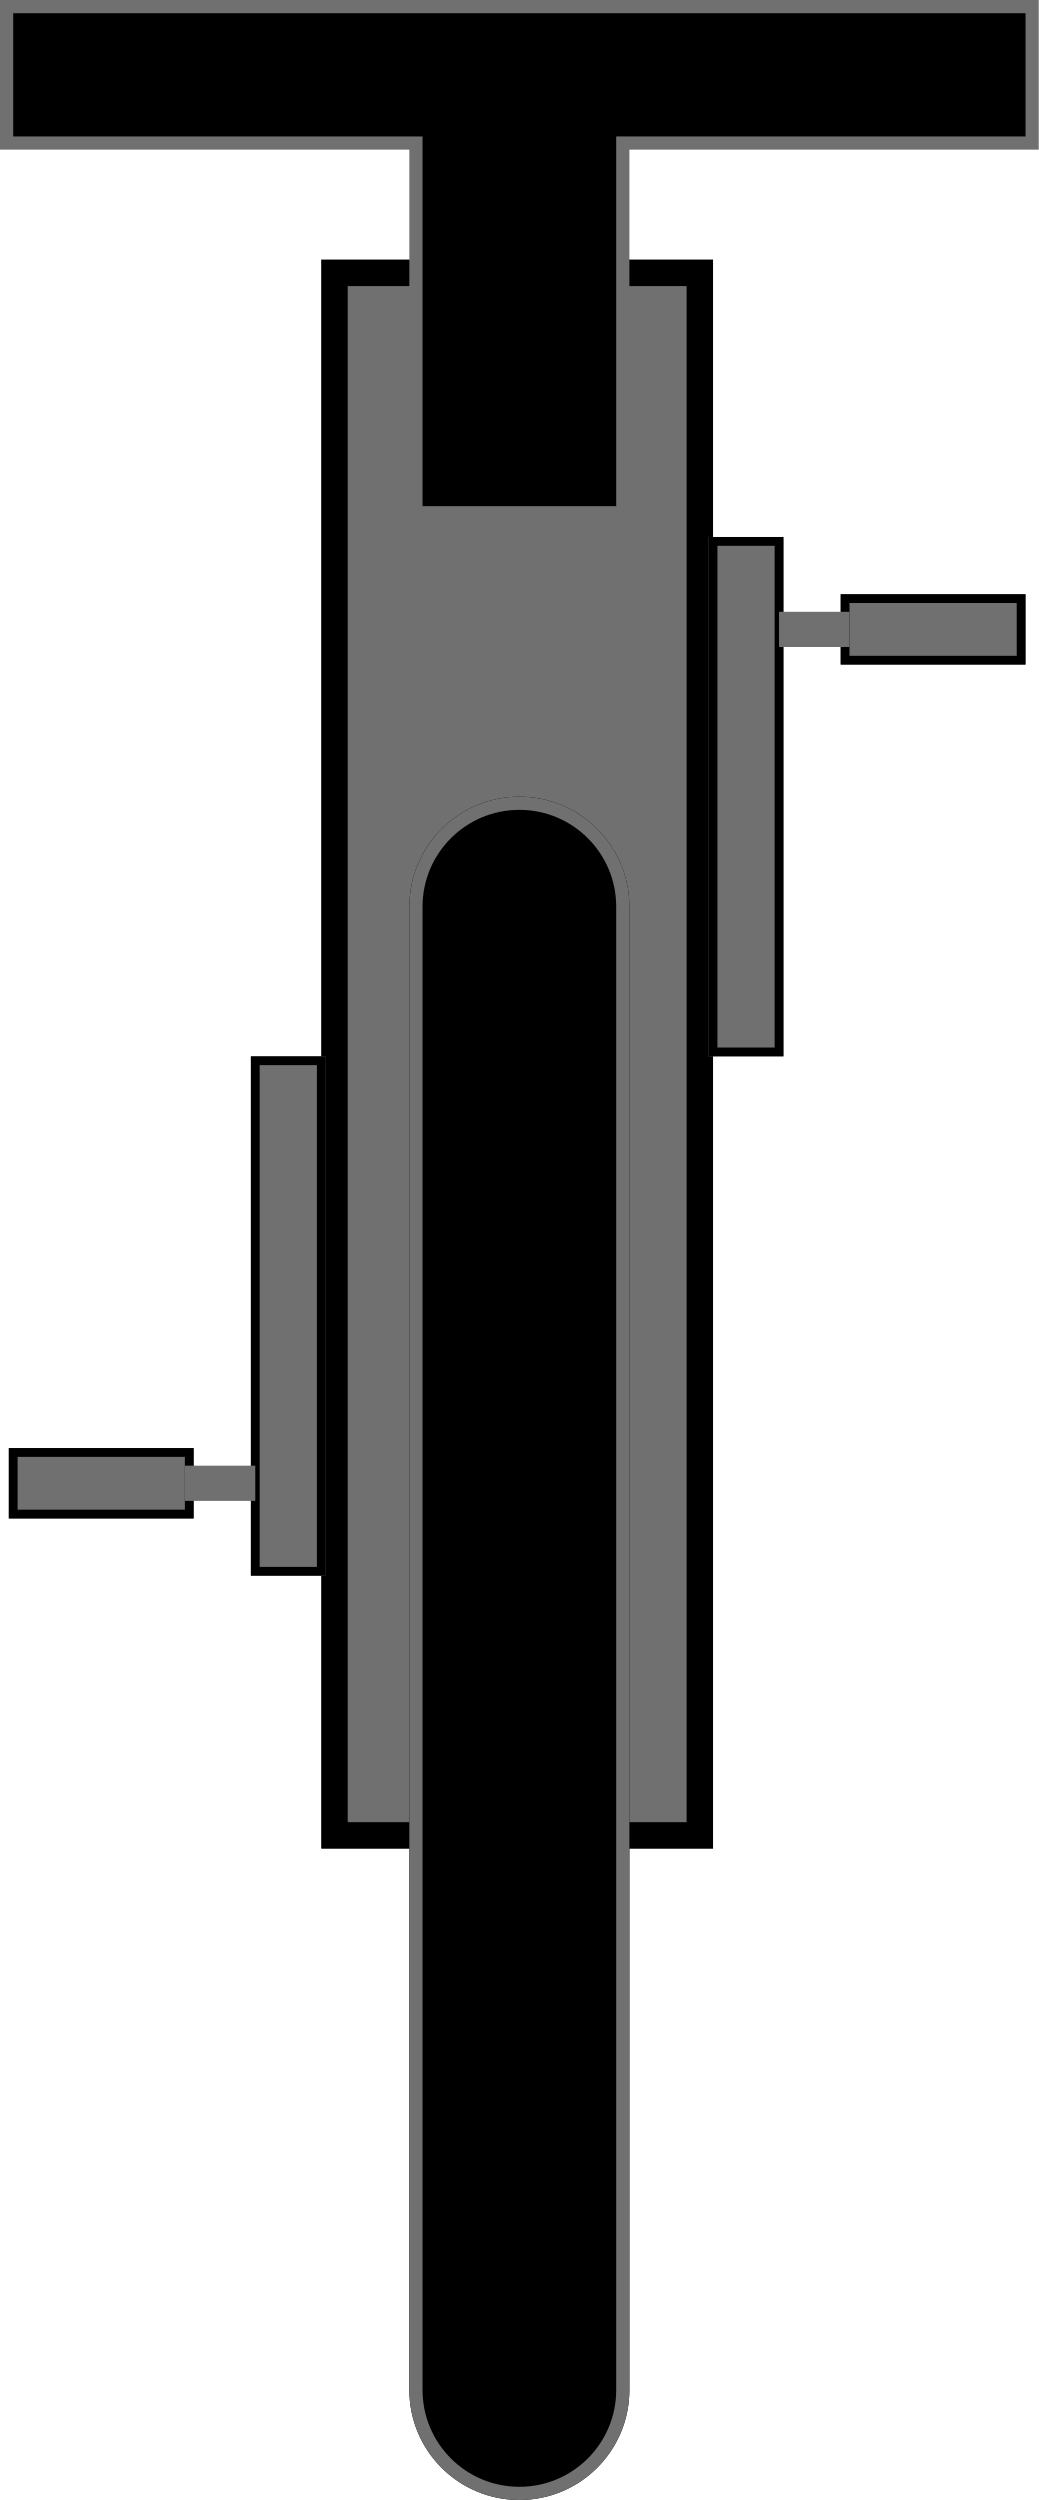
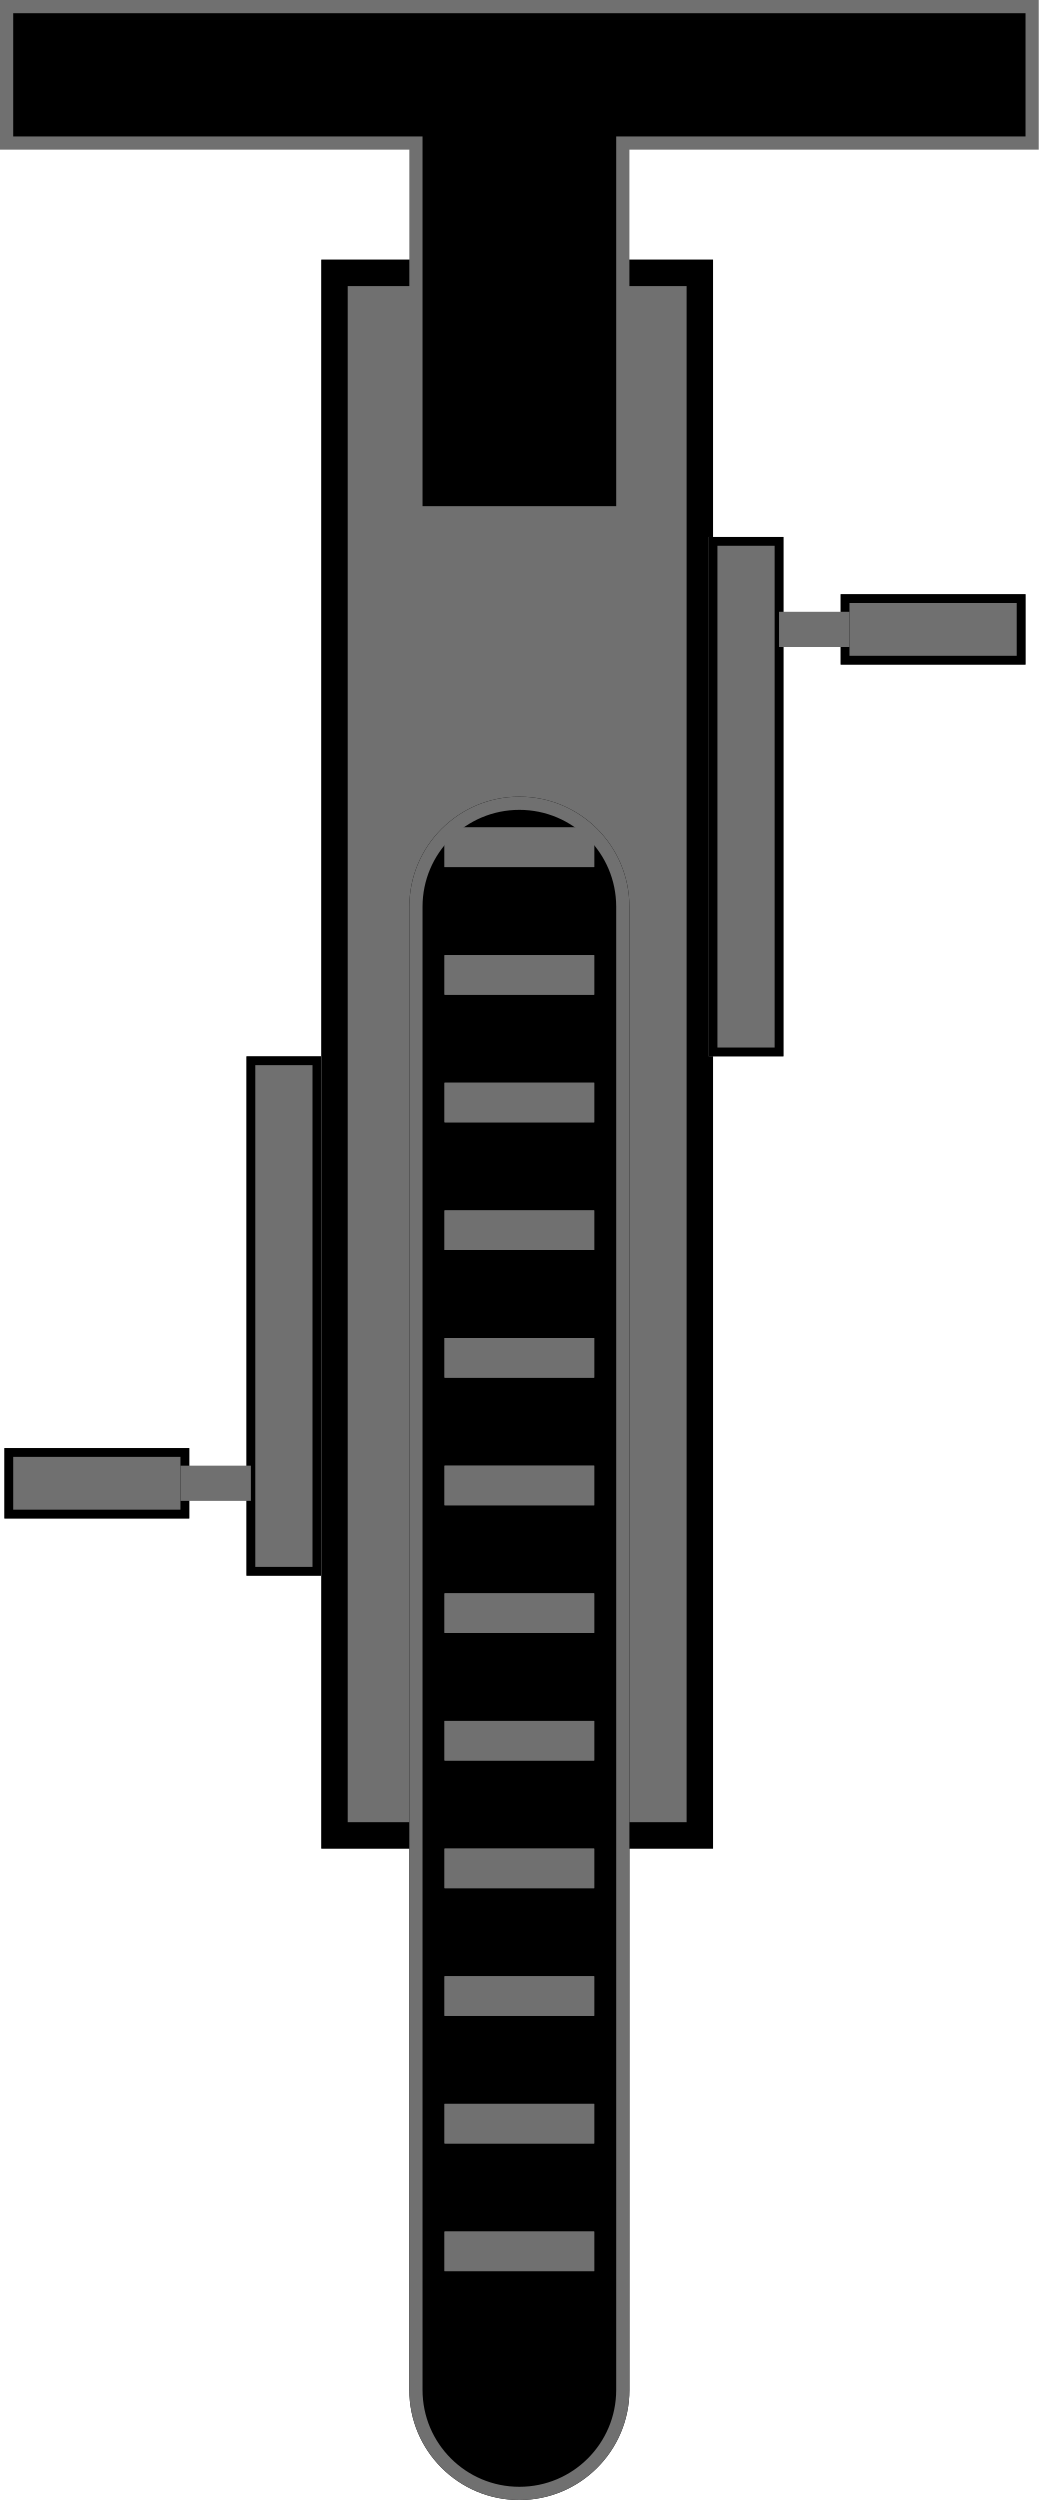
<svg xmlns="http://www.w3.org/2000/svg" width="236" height="568" viewBox="0 0 236 568">
  <defs>
-     <style>
-       .cls-1, .cls-3, .cls-4, .cls-7 {
-         fill: #707070;
-       }
- 
-       .cls-1, .cls-3 {
-         stroke: #000;
-       }
- 
-       .cls-1 {
-         stroke-width: 6px;
-       }
- 
-       .cls-2 {
-         stroke: #707070;
-         stroke-width: 3px;
-       }
- 
-       .cls-3 {
-         stroke-width: 2px;
-       }
- 
-       .cls-5, .cls-7, .cls-8 {
-         stroke: none;
-       }
- 
-       .cls-6 {
-         fill: none;
-       }
-     </style>
+     <clipPath id="clip-path">
+       <rect width="34" height="347" fill="none" />
+     </clipPath>
  </defs>
-   <g id="Groupe_13" data-name="Groupe 13" transform="translate(-69 -94)">
-     <g id="Groupe_10" data-name="Groupe 10">
-       <g id="Groupe_8" data-name="Groupe 8">
-         <g id="Rectangle_33" data-name="Rectangle 33" class="cls-1" transform="translate(142 153)">
-           <rect class="cls-5" width="89" height="361" />
-           <rect class="cls-6" x="3" y="3" width="83" height="355" />
+   <g id="Groupe_15" data-name="Groupe 15" transform="translate(-2446 -18)">
+     <g id="Groupe_14" data-name="Groupe 14">
+       <g id="Groupe_13" data-name="Groupe 13" transform="translate(2377 -76)">
+         <g id="Groupe_10" data-name="Groupe 10">
+           <g id="Groupe_8" data-name="Groupe 8">
+             <g id="Rectangle_33" data-name="Rectangle 33" transform="translate(142 153)" fill="#707070" stroke="#000" stroke-width="6">
+               <rect width="89" height="361" stroke="none" />
+               <rect x="3" y="3" width="83" height="355" fill="none" />
+             </g>
+             <g id="Union_9" data-name="Union 9" transform="translate(1404 94)">
+               <path d="M -1193.5 116.5 L -1240.5 116.5 L -1240.5 34 L -1240.5 32.5 L -1242 32.5 L -1333.5 32.5 L -1333.5 1.5 L -1242 1.5 L -1192 1.5 L -1100.5 1.5 L -1100.5 32.5 L -1192 32.5 L -1193.5 32.5 L -1193.5 34 L -1193.5 116.5 Z" stroke="none" />
+               <path d="M -1195 115 L -1195 34 L -1195 31 L -1192 31 L -1102 31 L -1102 3 L -1192 3 L -1242 3 L -1332 3 L -1332 31 L -1242 31 L -1239 31 L -1239 34 L -1239 115 L -1195 115 M -1192 118 L -1242 118 L -1242 34 L -1335 34 L -1335 1.707560295471922e-05 L -1242 1.707560295471922e-05 L -1192 1.707560295471922e-05 L -1099 1.707560295471922e-05 L -1099 34 L -1192 34 L -1192 118 Z" stroke="none" fill="#707070" />
+             </g>
+             <g id="Rectangle_37" data-name="Rectangle 37" transform="translate(162 275)" stroke="#707070" stroke-width="3">
+               <rect width="50" height="387" rx="25" stroke="none" />
+               <rect x="1.5" y="1.5" width="47" height="384" rx="23.5" fill="none" />
+             </g>
+           </g>
        </g>
-         <g id="Union_9" data-name="Union 9" transform="translate(1404 94)">
-           <path class="cls-5" d="M -1193.5 116.5 L -1240.5 116.5 L -1240.5 34 L -1240.5 32.5 L -1242 32.5 L -1333.5 32.5 L -1333.5 1.5 L -1242 1.5 L -1192 1.5 L -1100.5 1.5 L -1100.5 32.5 L -1192 32.5 L -1193.5 32.5 L -1193.5 34 L -1193.5 116.5 Z" />
-           <path class="cls-7" d="M -1195 115 L -1195 34 L -1195 31 L -1192 31 L -1102 31 L -1102 3 L -1192 3 L -1242 3 L -1332 3 L -1332 31 L -1242 31 L -1239 31 L -1239 34 L -1239 115 L -1195 115 M -1192 118 L -1242 118 L -1242 34 L -1335 34 L -1335 1.707560295471922e-05 L -1242 1.707560295471922e-05 L -1192 1.707560295471922e-05 L -1099 1.707560295471922e-05 L -1099 34 L -1192 34 L -1192 118 Z" />
+         <g id="Groupe_11" data-name="Groupe 11" transform="translate(230 216)">
+           <g id="Rectangle_47" data-name="Rectangle 47" fill="#707070" stroke="#000" stroke-width="2">
+             <rect width="17" height="118" stroke="none" />
+             <rect x="1" y="1" width="15" height="116" fill="none" />
+           </g>
+           <g id="Rectangle_48" data-name="Rectangle 48" transform="translate(30 13)" fill="#707070" stroke="#000" stroke-width="2">
+             <rect width="42" height="16" stroke="none" />
+             <rect x="1" y="1" width="40" height="14" fill="none" />
+           </g>
+           <g id="Tracé_1" data-name="Tracé 1" transform="translate(16 17)" fill="#707070">
+             <path d="M 15 7 L 1 7 L 1 1 L 15 1 L 15 7 Z" stroke="none" />
+             <path d="M 14 6 L 14 2 L 2 2 L 2 6 L 14 6 M 16 8 L 0 8 L 0 0 L 16 0 L 16 8 Z" stroke="none" />
+           </g>
        </g>
-         <g id="Rectangle_37" data-name="Rectangle 37" class="cls-2" transform="translate(162 275)">
-           <rect class="cls-5" width="50" height="387" rx="25" />
-           <rect class="cls-6" x="1.5" y="1.5" width="47" height="384" rx="23.5" />
+         <g id="Groupe_12" data-name="Groupe 12" transform="translate(70 334)">
+           <g id="Rectangle_47-2" data-name="Rectangle 47" transform="translate(55)" fill="#707070" stroke="#000" stroke-width="2">
+             <rect width="17" height="118" stroke="none" />
+             <rect x="1" y="1" width="15" height="116" fill="none" />
+           </g>
+           <g id="Rectangle_48-2" data-name="Rectangle 48" transform="translate(0 89)" fill="#707070" stroke="#000" stroke-width="2">
+             <rect width="42" height="16" stroke="none" />
+             <rect x="1" y="1" width="40" height="14" fill="none" />
+           </g>
+           <g id="Tracé_1-2" data-name="Tracé 1" transform="translate(40 93)" fill="#707070">
+             <path d="M 15 7 L 1 7 L 1 1 L 15 1 L 15 7 Z" stroke="none" />
+             <path d="M 2 2 L 2 6 L 14 6 L 14 2 L 2 2 M 0 0 L 16 0 L 16 8 L 0 8 L 0 0 Z" stroke="none" />
+           </g>
        </g>
      </g>
    </g>
-     <g id="Groupe_11" data-name="Groupe 11" transform="translate(2149 -60) rotate(180)">
-       <g id="Rectangle_47" data-name="Rectangle 47" class="cls-3" transform="translate(1902 -394)">
-         <rect class="cls-5" width="17" height="118" />
-         <rect class="cls-6" x="1" y="1" width="15" height="116" />
+     <g id="Grille_de_répétition_2" data-name="Grille de répétition 2" transform="translate(2547 206)" clip-path="url(#clip-path)">
+       <g transform="translate(-2547 -224)">
+         <g id="Rectangle_54" data-name="Rectangle 54" transform="translate(2547 224)" fill="#707070" stroke="#707070" stroke-width="1">
+           <rect width="34" height="9" stroke="none" />
+           <rect x="0.5" y="0.5" width="33" height="8" fill="none" />
+         </g>
      </g>
-       <g id="Rectangle_48" data-name="Rectangle 48" class="cls-3" transform="translate(1847 -305)">
-         <rect class="cls-5" width="42" height="16" />
-         <rect class="cls-6" x="1" y="1" width="40" height="14" />
+       <g transform="translate(-2547 -195)">
+         <g id="Rectangle_54-2" data-name="Rectangle 54" transform="translate(2547 224)" fill="#707070" stroke="#707070" stroke-width="1">
+           <rect width="34" height="9" stroke="none" />
+           <rect x="0.5" y="0.5" width="33" height="8" fill="none" />
+         </g>
      </g>
-       <g id="Tracé_1" data-name="Tracé 1" class="cls-4" transform="translate(1887 -301)">
-         <path class="cls-5" d="M 15 7 L 1 7 L 1 1 L 15 1 L 15 7 Z" />
-         <path class="cls-8" d="M 2 2 L 2 6 L 14 6 L 14 2 L 2 2 M 0 0 L 16 0 L 16 8 L 0 8 L 0 0 Z" />
+       <g transform="translate(-2547 -166)">
+         <g id="Rectangle_54-3" data-name="Rectangle 54" transform="translate(2547 224)" fill="#707070" stroke="#707070" stroke-width="1">
+           <rect width="34" height="9" stroke="none" />
+           <rect x="0.5" y="0.5" width="33" height="8" fill="none" />
+         </g>
      </g>
-     </g>
-     <g id="Groupe_12" data-name="Groupe 12" transform="translate(-1776 728)">
-       <g id="Rectangle_47-2" data-name="Rectangle 47" class="cls-3" transform="translate(1902 -394)">
-         <rect class="cls-5" width="17" height="118" />
-         <rect class="cls-6" x="1" y="1" width="15" height="116" />
+       <g transform="translate(-2547 -137)">
+         <g id="Rectangle_54-4" data-name="Rectangle 54" transform="translate(2547 224)" fill="#707070" stroke="#707070" stroke-width="1">
+           <rect width="34" height="9" stroke="none" />
+           <rect x="0.5" y="0.5" width="33" height="8" fill="none" />
+         </g>
      </g>
-       <g id="Rectangle_48-2" data-name="Rectangle 48" class="cls-3" transform="translate(1847 -305)">
-         <rect class="cls-5" width="42" height="16" />
-         <rect class="cls-6" x="1" y="1" width="40" height="14" />
+       <g transform="translate(-2547 -108)">
+         <g id="Rectangle_54-5" data-name="Rectangle 54" transform="translate(2547 224)" fill="#707070" stroke="#707070" stroke-width="1">
+           <rect width="34" height="9" stroke="none" />
+           <rect x="0.5" y="0.5" width="33" height="8" fill="none" />
+         </g>
      </g>
-       <g id="Tracé_1-2" data-name="Tracé 1" class="cls-4" transform="translate(1887 -301)">
-         <path class="cls-5" d="M 15 7 L 1 7 L 1 1 L 15 1 L 15 7 Z" />
-         <path class="cls-8" d="M 2 2 L 2 6 L 14 6 L 14 2 L 2 2 M 0 0 L 16 0 L 16 8 L 0 8 L 0 0 Z" />
+       <g transform="translate(-2547 -79)">
+         <g id="Rectangle_54-6" data-name="Rectangle 54" transform="translate(2547 224)" fill="#707070" stroke="#707070" stroke-width="1">
+           <rect width="34" height="9" stroke="none" />
+           <rect x="0.5" y="0.5" width="33" height="8" fill="none" />
+         </g>
+       </g>
+       <g transform="translate(-2547 -50)">
+         <g id="Rectangle_54-7" data-name="Rectangle 54" transform="translate(2547 224)" fill="#707070" stroke="#707070" stroke-width="1">
+           <rect width="34" height="9" stroke="none" />
+           <rect x="0.5" y="0.5" width="33" height="8" fill="none" />
+         </g>
+       </g>
+       <g transform="translate(-2547 -21)">
+         <g id="Rectangle_54-8" data-name="Rectangle 54" transform="translate(2547 224)" fill="#707070" stroke="#707070" stroke-width="1">
+           <rect width="34" height="9" stroke="none" />
+           <rect x="0.5" y="0.5" width="33" height="8" fill="none" />
+         </g>
+       </g>
+       <g transform="translate(-2547 8)">
+         <g id="Rectangle_54-9" data-name="Rectangle 54" transform="translate(2547 224)" fill="#707070" stroke="#707070" stroke-width="1">
+           <rect width="34" height="9" stroke="none" />
+           <rect x="0.5" y="0.5" width="33" height="8" fill="none" />
+         </g>
+       </g>
+       <g transform="translate(-2547 37)">
+         <g id="Rectangle_54-10" data-name="Rectangle 54" transform="translate(2547 224)" fill="#707070" stroke="#707070" stroke-width="1">
+           <rect width="34" height="9" stroke="none" />
+           <rect x="0.5" y="0.5" width="33" height="8" fill="none" />
+         </g>
+       </g>
+       <g transform="translate(-2547 66)">
+         <g id="Rectangle_54-11" data-name="Rectangle 54" transform="translate(2547 224)" fill="#707070" stroke="#707070" stroke-width="1">
+           <rect width="34" height="9" stroke="none" />
+           <rect x="0.5" y="0.5" width="33" height="8" fill="none" />
+         </g>
+       </g>
+       <g transform="translate(-2547 95)">
+         <g id="Rectangle_54-12" data-name="Rectangle 54" transform="translate(2547 224)" fill="#707070" stroke="#707070" stroke-width="1">
+           <rect width="34" height="9" stroke="none" />
+           <rect x="0.5" y="0.5" width="33" height="8" fill="none" />
+         </g>
      </g>
    </g>
  </g>
</svg>
